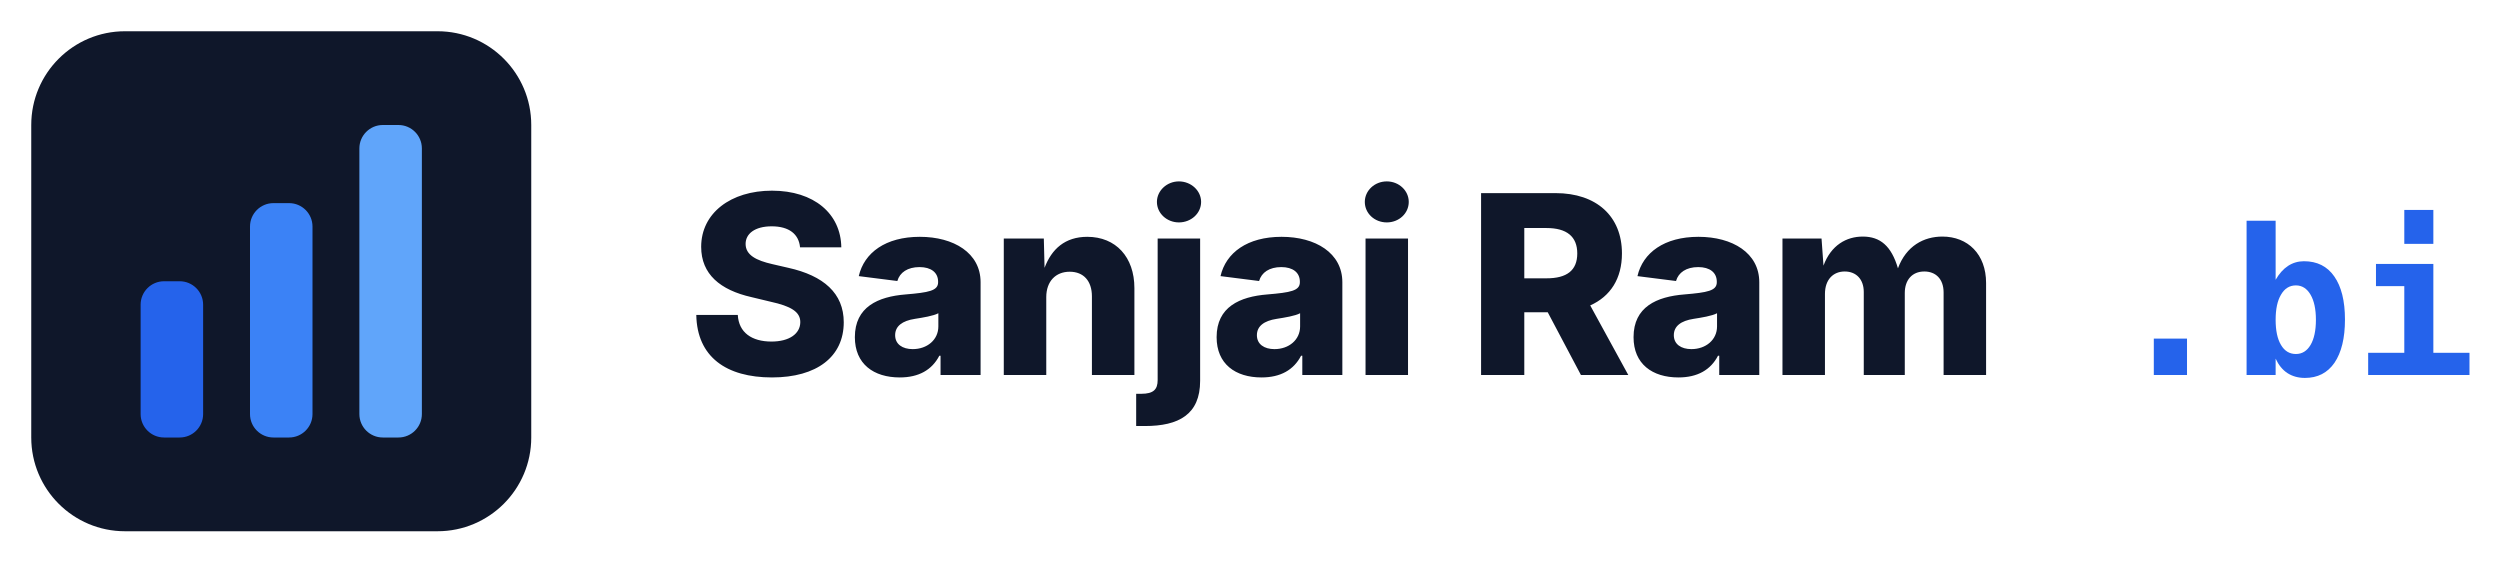
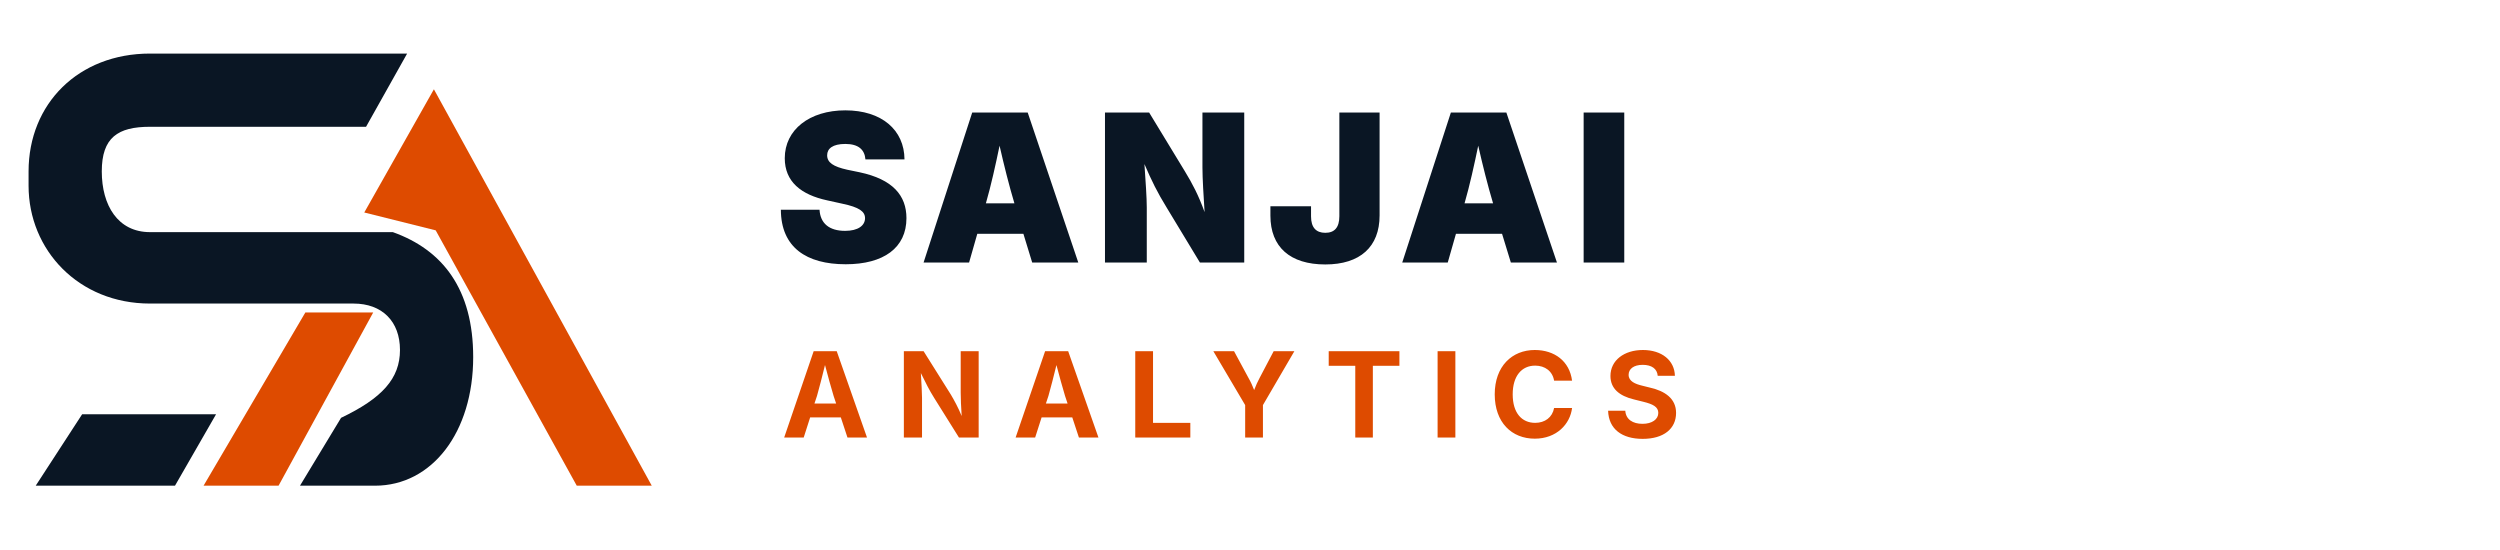
- <svg xmlns="http://www.w3.org/2000/svg" viewBox="0 0 160 36" width="160" height="36" fill="none">
-   <g transform="translate(2, 2)">
-     <rect width="32" height="32" rx="6" fill="#0F172A" />
-     <rect x="7" y="16" width="4" height="10" rx="1.5" fill="#2563EB" />
-     <rect x="14" y="11" width="4" height="15" rx="1.5" fill="#3B82F6" />
-     <rect x="21" y="6" width="4" height="20" rx="1.5" fill="#60A5FA" />
+ <svg xmlns="http://www.w3.org/2000/svg" viewBox="0 0 200 44" width="200" height="44" fill="none">
+   <defs>
+     <style>
+       .nl-navy { fill: #0A1624; }
+       .nl-orange { fill: #DE4B00; }
+       .nl-sanjai {
+         font-family: -apple-system, BlinkMacSystemFont, "SF Pro Display", "Inter", sans-serif;
+         font-size: 16.5px;
+         font-weight: 850;
+         letter-spacing: 0.06em;
+         fill: #0A1624;
+       }
+       .nl-analytics {
+         font-family: -apple-system, BlinkMacSystemFont, "SF Pro Text", "Inter", sans-serif;
+         font-size: 9.5px;
+         font-weight: 750;
+         letter-spacing: 0.22em;
+         fill: #DE4B00;
+       }
+       @media (prefers-color-scheme: dark) {
+         .nl-navy { fill: #F8FAFC; }
+         .nl-sanjai { fill: #F8FAFC; }
+         .nl-orange { fill: #FF6A00; }
+         .nl-analytics { fill: #FF6A00; }
+       }
+     </style>
+   </defs>
+   <g transform="translate(2, 4) scale(0.2857)">
+     <path class="nl-orange" d="M 114.5 11 L 175.5 122 L 154.5 122 L 115 50.5 L 95 45.5 Z" />
+     <path class="nl-orange" d="M 78.5 73.5 L 97.5 73.5 L 71 122 L 50 122 Z" />
+     <path class="nl-navy" d="M 107 1 L 35 1 C 15 1, 1 15, 1 34 L 1 38 C 1 56, 15 71, 35 71 L 92 71 C 100 71, 105 76, 105 84 C 105 92, 100 97.5, 88.5 103 L 77 122 L 98 122 C 114 122, 125.5 107, 125.5 86 C 125.5 67, 117 56, 103 51 L 35 51 C 26 51, 21.5 43.5, 21.5 34 C 21.5 24.5, 26 21.5, 35 21.5 L 95.5 21.5 Z" />
+     <path class="nl-navy" d="M 16 102 L 53.5 102 L 42 122 L 3 122 Z" />
  </g>
-   <text x="44" y="24" font-family="'Plus Jakarta Sans', -apple-system, sans-serif" font-size="16" font-weight="800" fill="#0F172A" letter-spacing="-0.02em">Sanjai Ram</text>
-   <text x="135" y="24" font-family="'JetBrains Mono', monospace" font-size="13" font-weight="700" fill="#2563EB">.bi</text>
+   <text x="62" y="21" class="nl-sanjai">SANJAI</text>
+   <text x="62.5" y="35" class="nl-analytics">ANALYTICS</text>
</svg>
